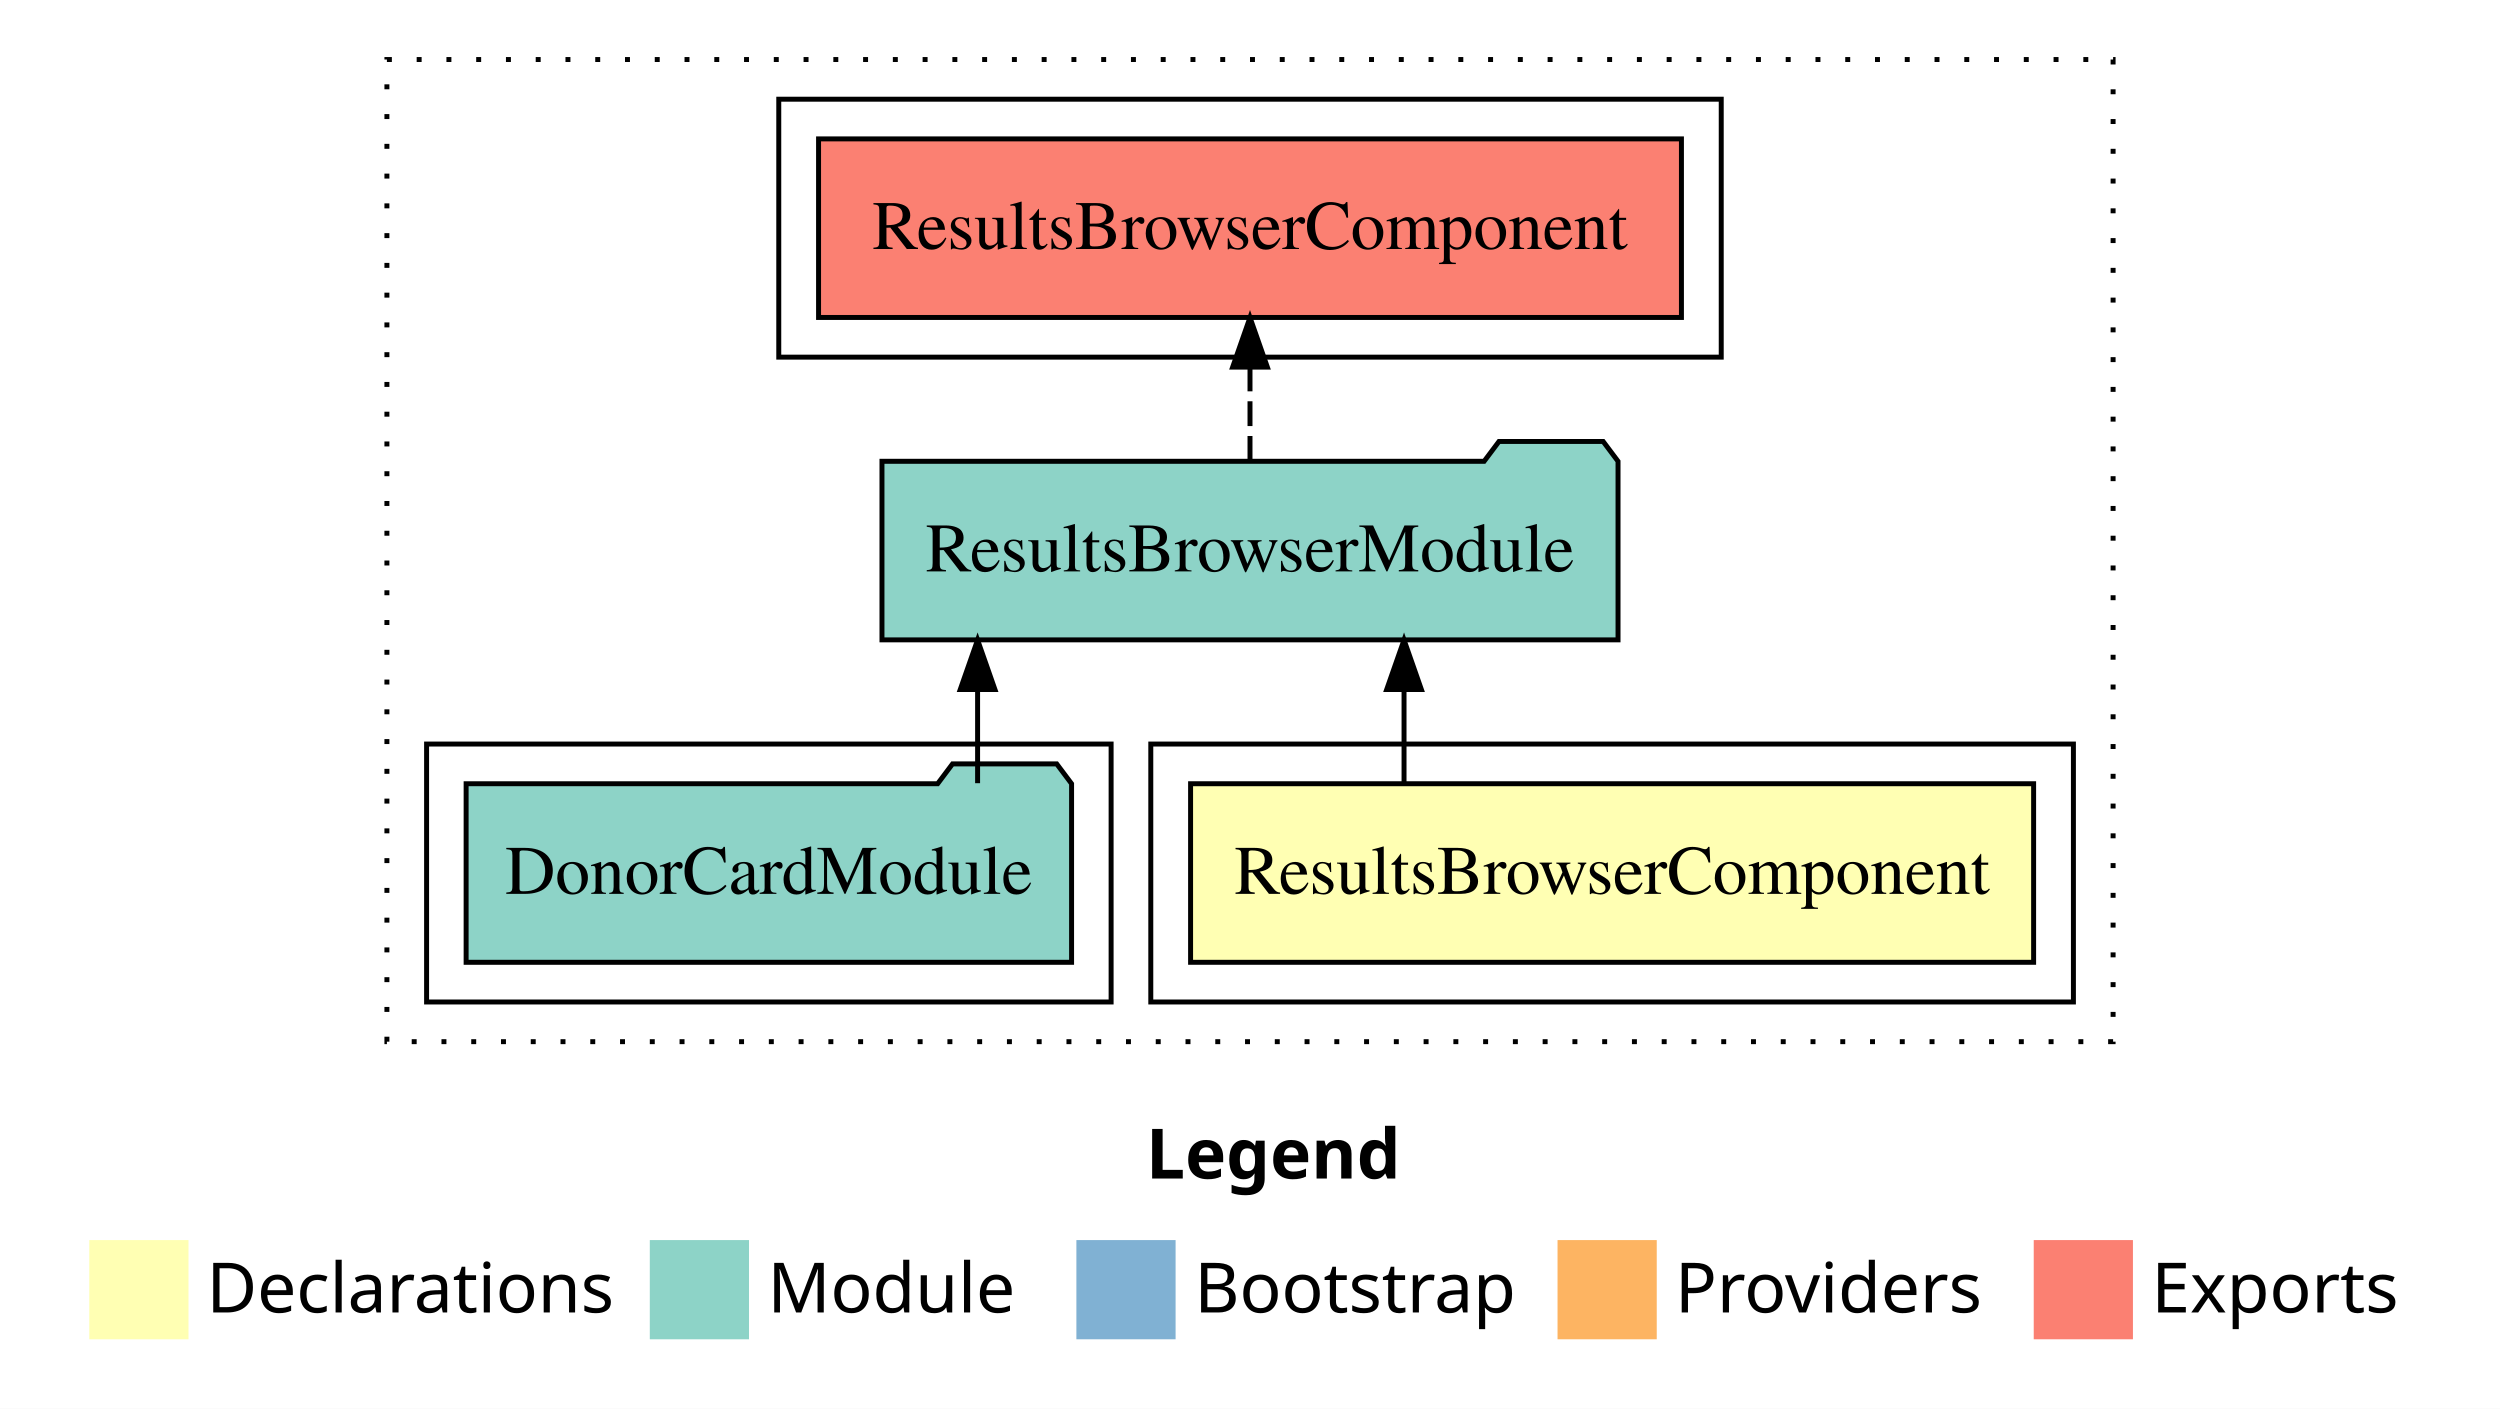
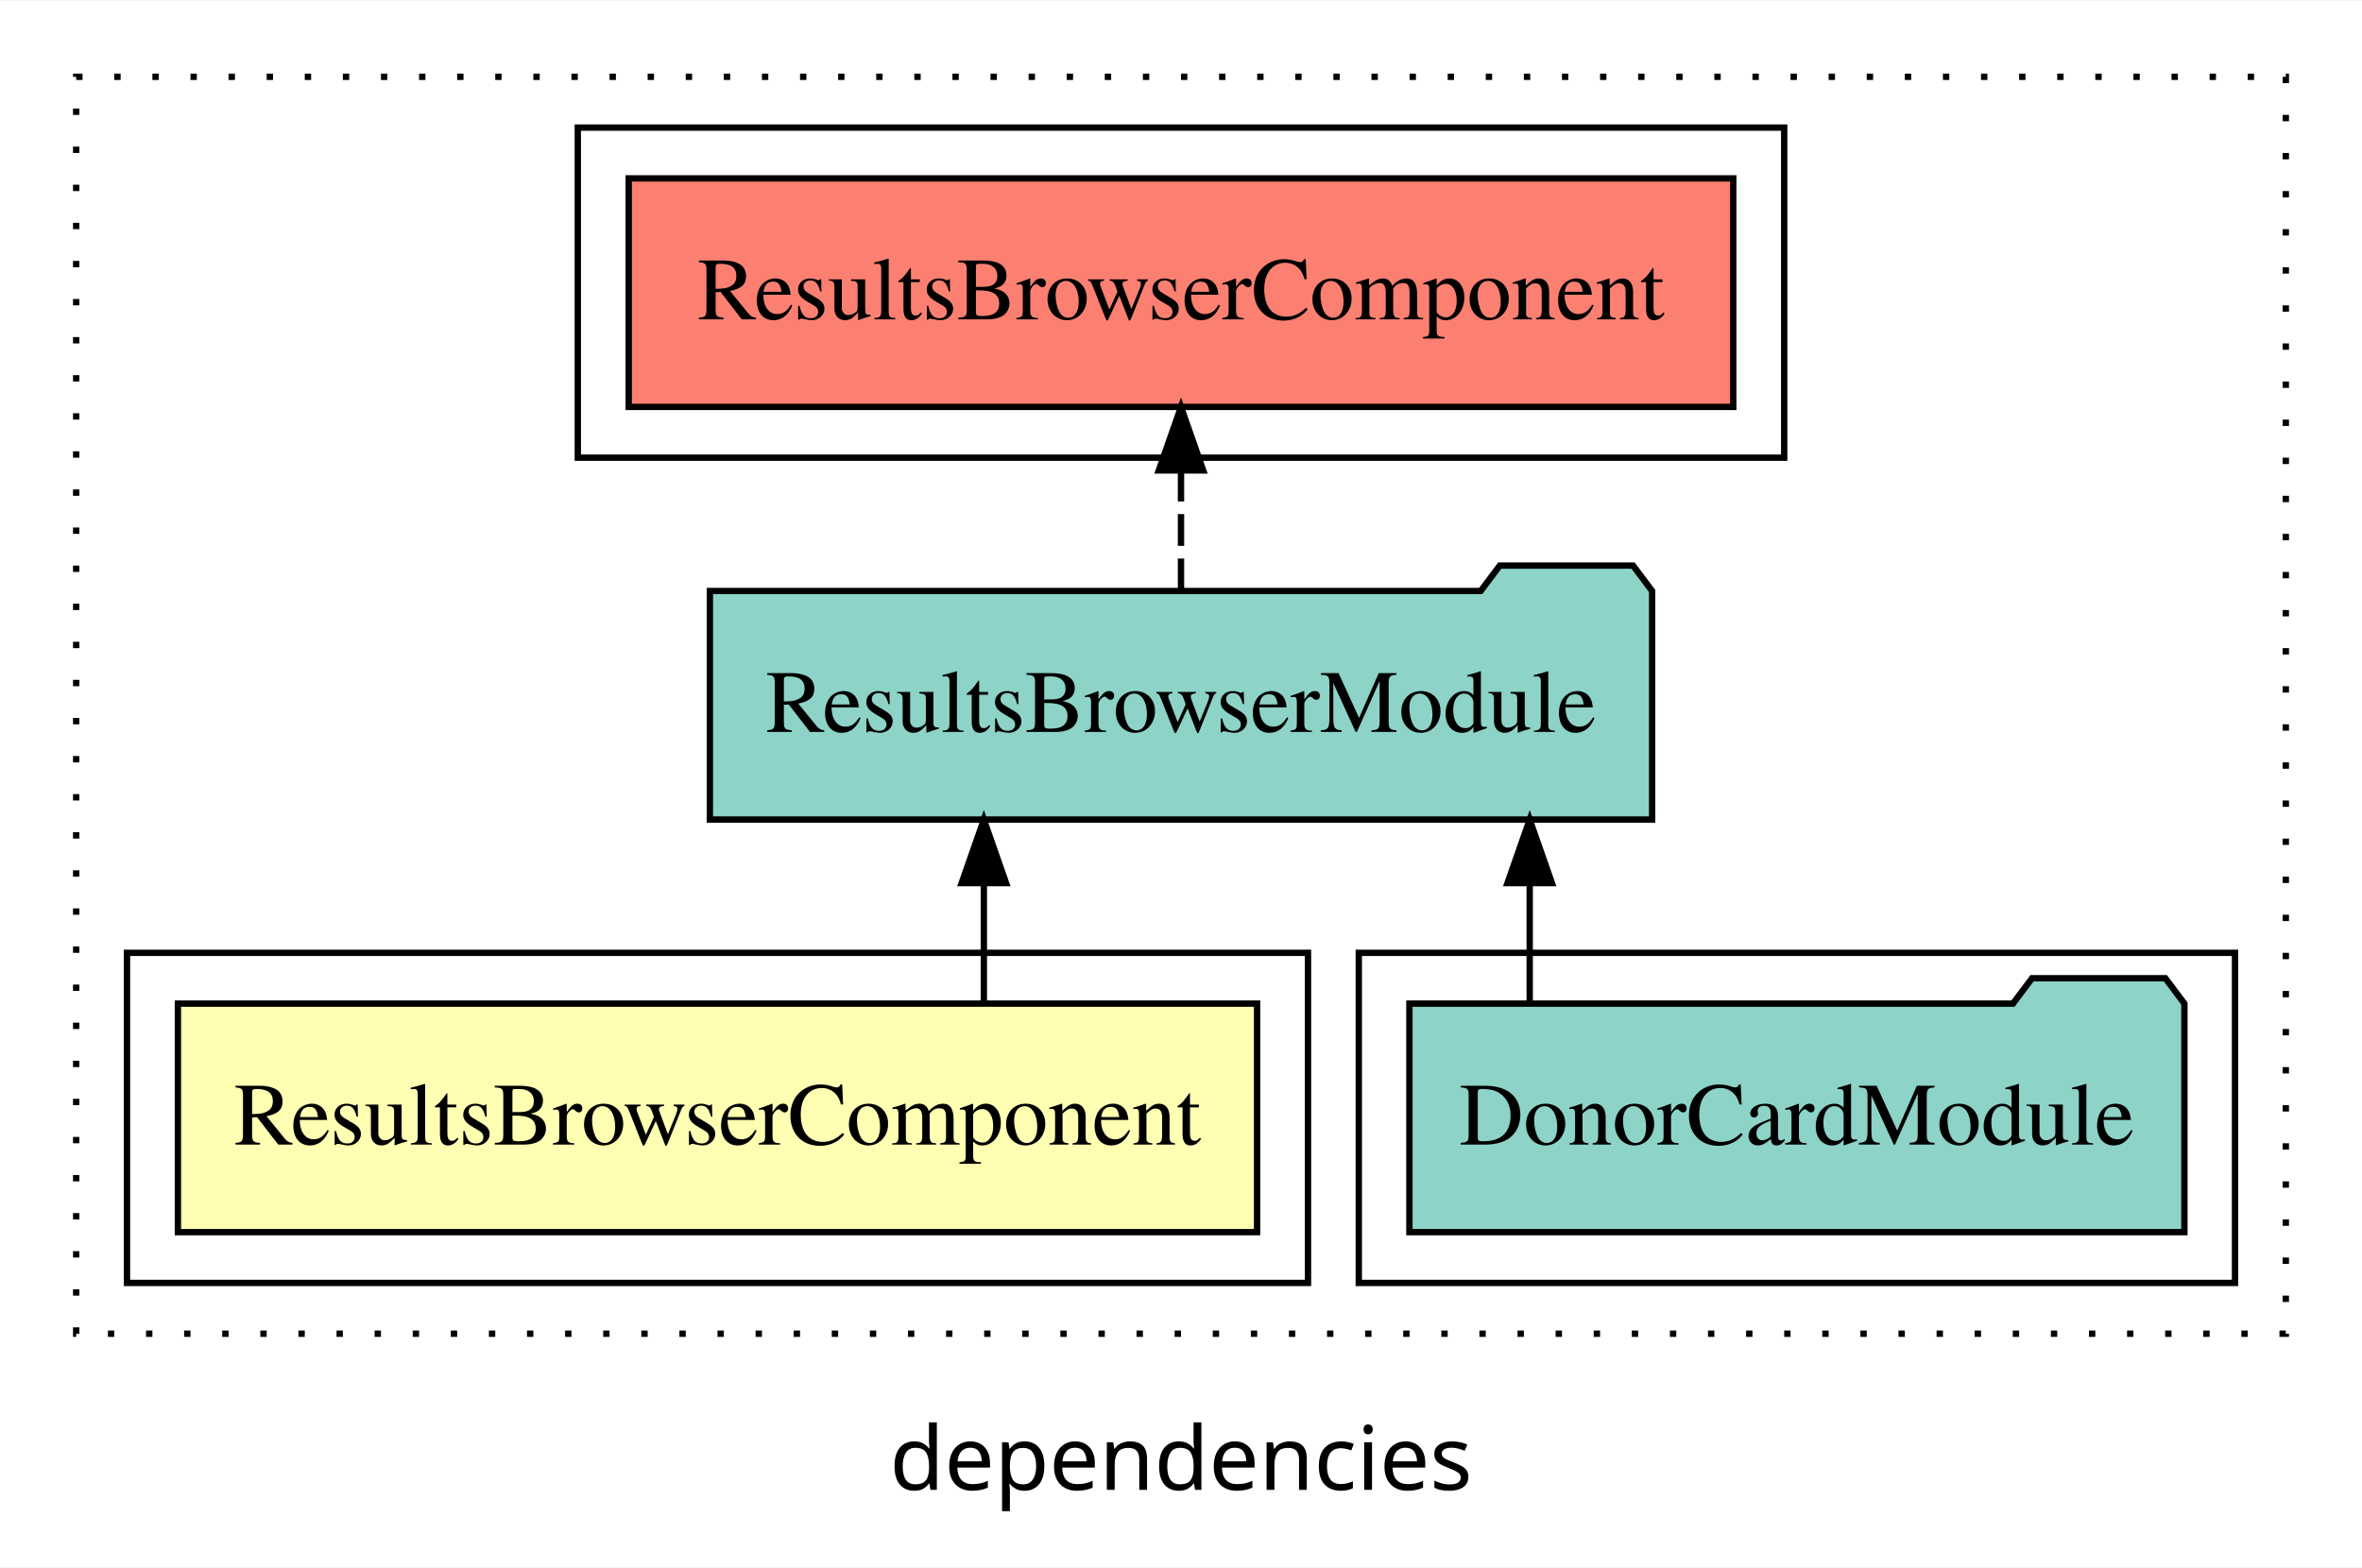
- <svg xmlns="http://www.w3.org/2000/svg" width="504pt" height="284pt" viewBox="0.00 0.00 504.00 284.00">
-   <g id="graph0" class="graph" transform="scale(1 1) rotate(0) translate(4 280)">
-     <polygon fill="#ffffff" stroke="transparent" points="-4,4 -4,-280 500,-280 500,4 -4,4" />
-     <text text-anchor="start" x="227.009" y="-42.4" font-family="sans-serif" font-weight="bold" font-size="14.00" fill="#000000">Legend</text>
-     <polygon fill="#ffffb3" stroke="transparent" points="14,-10 14,-30 34,-30 34,-10 14,-10" />
-     <text text-anchor="start" x="37.629" y="-15.4" font-family="sans-serif" font-size="14.00" fill="#000000">  Declarations</text>
-     <polygon fill="#8dd3c7" stroke="transparent" points="127,-10 127,-30 147,-30 147,-10 127,-10" />
-     <text text-anchor="start" x="150.725" y="-15.4" font-family="sans-serif" font-size="14.00" fill="#000000">  Module</text>
-     <polygon fill="#80b1d3" stroke="transparent" points="213,-10 213,-30 233,-30 233,-10 213,-10" />
-     <text text-anchor="start" x="236.781" y="-15.4" font-family="sans-serif" font-size="14.00" fill="#000000">  Bootstrap</text>
-     <polygon fill="#fdb462" stroke="transparent" points="310,-10 310,-30 330,-30 330,-10 310,-10" />
-     <text text-anchor="start" x="333.673" y="-15.4" font-family="sans-serif" font-size="14.00" fill="#000000">  Providers</text>
-     <polygon fill="#fb8072" stroke="transparent" points="406,-10 406,-30 426,-30 426,-10 406,-10" />
-     <text text-anchor="start" x="429.726" y="-15.4" font-family="sans-serif" font-size="14.00" fill="#000000">  Exports</text>
+ <svg xmlns="http://www.w3.org/2000/svg" width="372pt" height="247pt" viewBox="0.00 0.00 372.00 246.80">
+   <g id="graph0" class="graph" transform="scale(1 1) rotate(0) translate(4 242.8)">
+     <polygon fill="white" stroke="transparent" points="-4,4 -4,-242.8 368,-242.8 368,4 -4,4" />
+     <text text-anchor="middle" x="182" y="-8.2" font-family="sans-serif" font-size="14.00">dependencies</text>
    <g id="clust1" class="cluster">
-       <polygon fill="none" stroke="#000000" stroke-dasharray="1,5" points="74,-70 74,-268 422,-268 422,-70 74,-70" />
+       <polygon fill="none" stroke="black" stroke-dasharray="1,5" points="8,-32.8 8,-230.8 356,-230.8 356,-32.8 8,-32.8" />
+     </g>
+     <g id="clust4" class="cluster">
+       <polygon fill="none" stroke="black" points="210,-40.8 210,-92.8 348,-92.8 348,-40.8 210,-40.8" />
    </g>
    <g id="clust2" class="cluster">
-       <polygon fill="none" stroke="#000000" points="228,-78 228,-130 414,-130 414,-78 228,-78" />
-     </g>
-     <g id="clust4" class="cluster">
-       <polygon fill="none" stroke="#000000" points="82,-78 82,-130 220,-130 220,-78 82,-78" />
+       <polygon fill="none" stroke="black" points="16,-40.8 16,-92.8 202,-92.8 202,-40.8 16,-40.8" />
    </g>
    <g id="clust5" class="cluster">
-       <polygon fill="none" stroke="#000000" points="153,-208 153,-260 343,-260 343,-208 153,-208" />
+       <polygon fill="none" stroke="black" points="87,-170.8 87,-222.8 277,-222.8 277,-170.8 87,-170.8" />
    </g>
    <g id="node1" class="node">
-       <polygon fill="#ffffb3" stroke="#000000" points="405.978,-122 236.022,-122 236.022,-86 405.978,-86 405.978,-122" />
-       <text text-anchor="middle" x="321" y="-99.8" font-family="Times,serif" font-size="14.00" fill="#000000">ResultsBrowserComponent</text>
+       <polygon fill="#ffffb3" stroke="black" points="193.98,-84.8 24.02,-84.8 24.02,-48.8 193.98,-48.8 193.98,-84.8" />
+       <text text-anchor="middle" x="109" y="-62.6" font-family="Times,serif" font-size="14.00">ResultsBrowserComponent</text>
    </g>
    <g id="node2" class="node">
-       <polygon fill="#8dd3c7" stroke="#000000" points="322.195,-187 319.195,-191 298.195,-191 295.195,-187 173.805,-187 173.805,-151 322.195,-151 322.195,-187" />
-       <text text-anchor="middle" x="248" y="-164.8" font-family="Times,serif" font-size="14.00" fill="#000000">ResultsBrowserModule</text>
+       <polygon fill="#8dd3c7" stroke="black" points="256.2,-149.8 253.2,-153.8 232.2,-153.8 229.2,-149.8 107.8,-149.8 107.8,-113.8 256.2,-113.8 256.2,-149.8" />
+       <text text-anchor="middle" x="182" y="-127.6" font-family="Times,serif" font-size="14.00">ResultsBrowserModule</text>
    </g>
    <g id="edge1" class="edge">
-       <path fill="none" stroke="#000000" d="M279.054,-122.106C279.054,-122.106 279.054,-140.991 279.054,-140.991" />
-       <polygon fill="#000000" stroke="#000000" points="275.554,-140.991 279.054,-150.991 282.554,-140.991 275.554,-140.991" />
+       <path fill="none" stroke="black" d="M150.95,-84.91C150.95,-84.91 150.95,-103.79 150.95,-103.79" />
+       <polygon fill="black" stroke="black" points="147.45,-103.79 150.95,-113.79 154.45,-103.79 147.45,-103.79" />
    </g>
    <g id="node4" class="node">
-       <polygon fill="#fb8072" stroke="#000000" points="334.978,-252 161.022,-252 161.022,-216 334.978,-216 334.978,-252" />
-       <text text-anchor="middle" x="248" y="-229.8" font-family="Times,serif" font-size="14.00" fill="#000000">ResultsBrowserComponent </text>
+       <polygon fill="#fb8072" stroke="black" points="268.98,-214.8 95.02,-214.8 95.02,-178.8 268.98,-178.8 268.98,-214.8" />
+       <text text-anchor="middle" x="182" y="-192.6" font-family="Times,serif" font-size="14.00">ResultsBrowserComponent </text>
    </g>
    <g id="edge3" class="edge">
-       <path fill="none" stroke="#000000" stroke-dasharray="5,2" d="M248,-187.106C248,-187.106 248,-205.991 248,-205.991" />
-       <polygon fill="#000000" stroke="#000000" points="244.5,-205.991 248,-215.991 251.5,-205.991 244.5,-205.991" />
+       <path fill="none" stroke="black" stroke-dasharray="5,2" d="M182,-149.91C182,-149.91 182,-168.79 182,-168.79" />
+       <polygon fill="black" stroke="black" points="178.5,-168.79 182,-178.79 185.5,-168.79 178.5,-168.79" />
    </g>
    <g id="node3" class="node">
-       <polygon fill="#8dd3c7" stroke="#000000" points="212.03,-122 209.03,-126 188.03,-126 185.03,-122 89.97,-122 89.97,-86 212.03,-86 212.03,-122" />
-       <text text-anchor="middle" x="151" y="-99.8" font-family="Times,serif" font-size="14.00" fill="#000000">DonorCardModule</text>
+       <polygon fill="#8dd3c7" stroke="black" points="340.03,-84.8 337.03,-88.8 316.03,-88.8 313.03,-84.8 217.97,-84.8 217.97,-48.8 340.03,-48.8 340.03,-84.8" />
+       <text text-anchor="middle" x="279" y="-62.6" font-family="Times,serif" font-size="14.00">DonorCardModule</text>
    </g>
    <g id="edge2" class="edge">
-       <path fill="none" stroke="#000000" d="M193.083,-122.106C193.083,-122.106 193.083,-140.991 193.083,-140.991" />
-       <polygon fill="#000000" stroke="#000000" points="189.583,-140.991 193.083,-150.991 196.583,-140.991 189.583,-140.991" />
+       <path fill="none" stroke="black" d="M236.92,-84.91C236.92,-84.91 236.92,-103.79 236.92,-103.79" />
+       <polygon fill="black" stroke="black" points="233.42,-103.79 236.92,-113.79 240.42,-103.79 233.42,-103.79" />
    </g>
  </g>
</svg>
